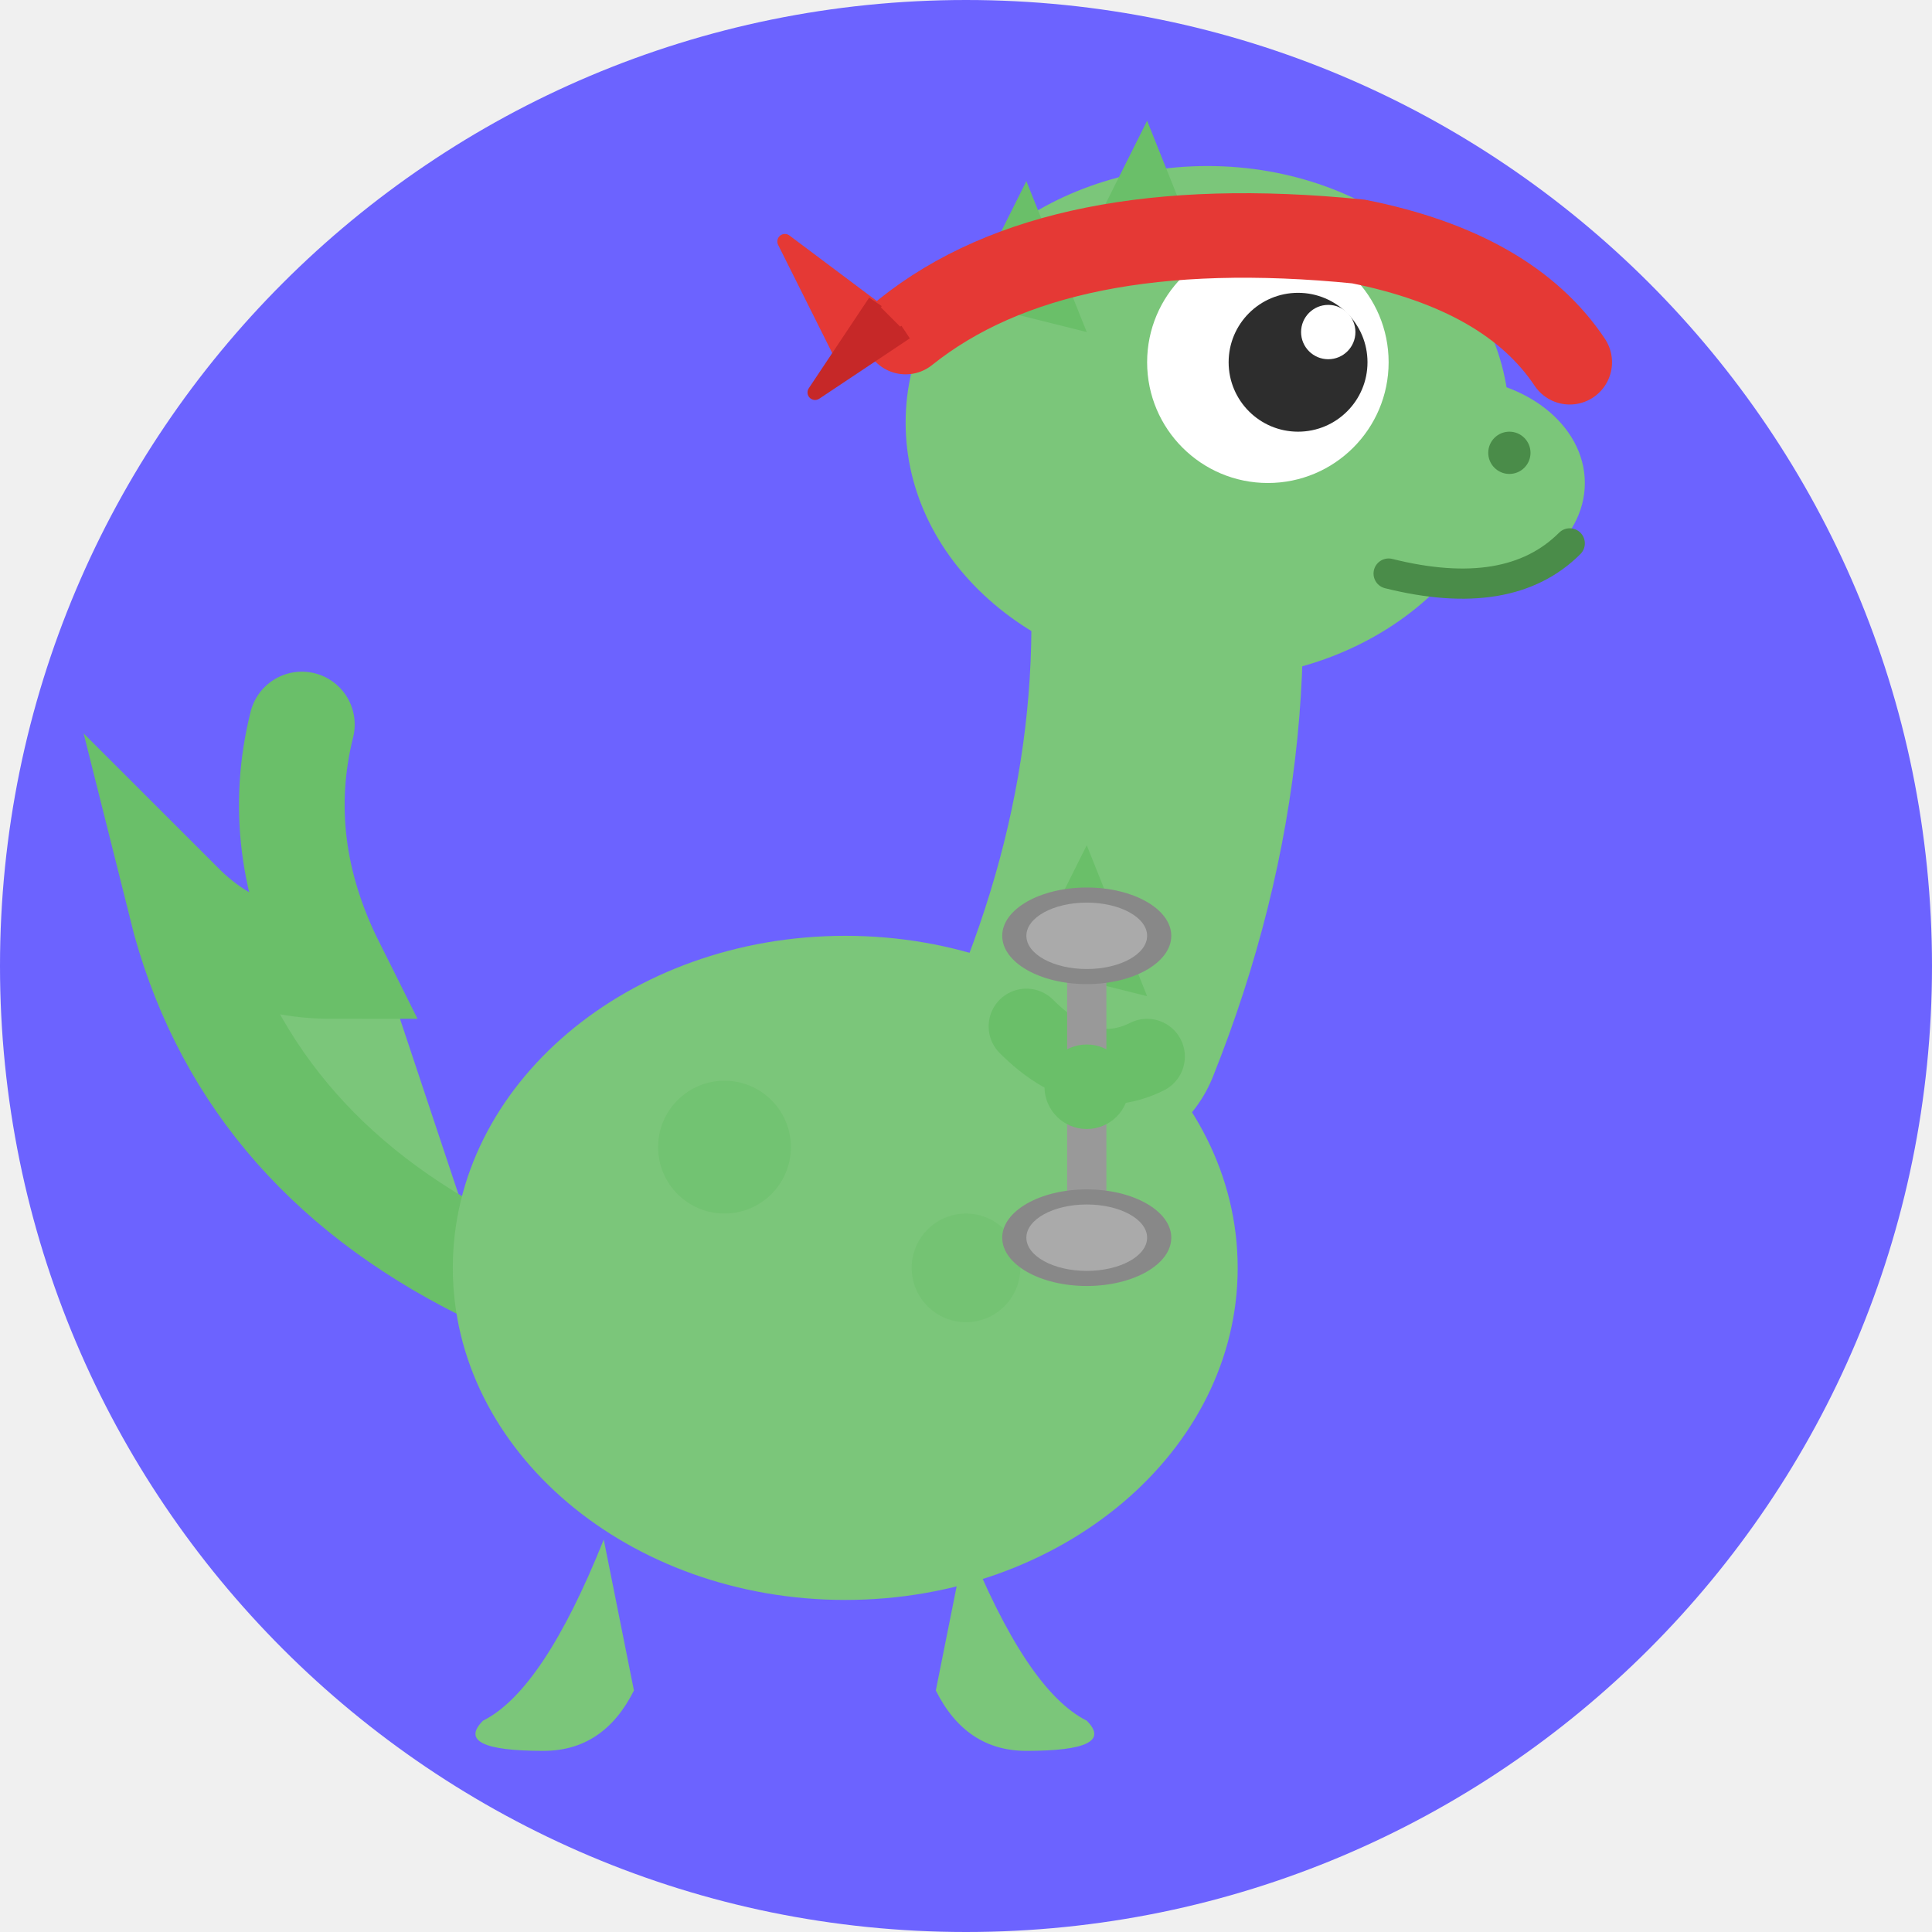
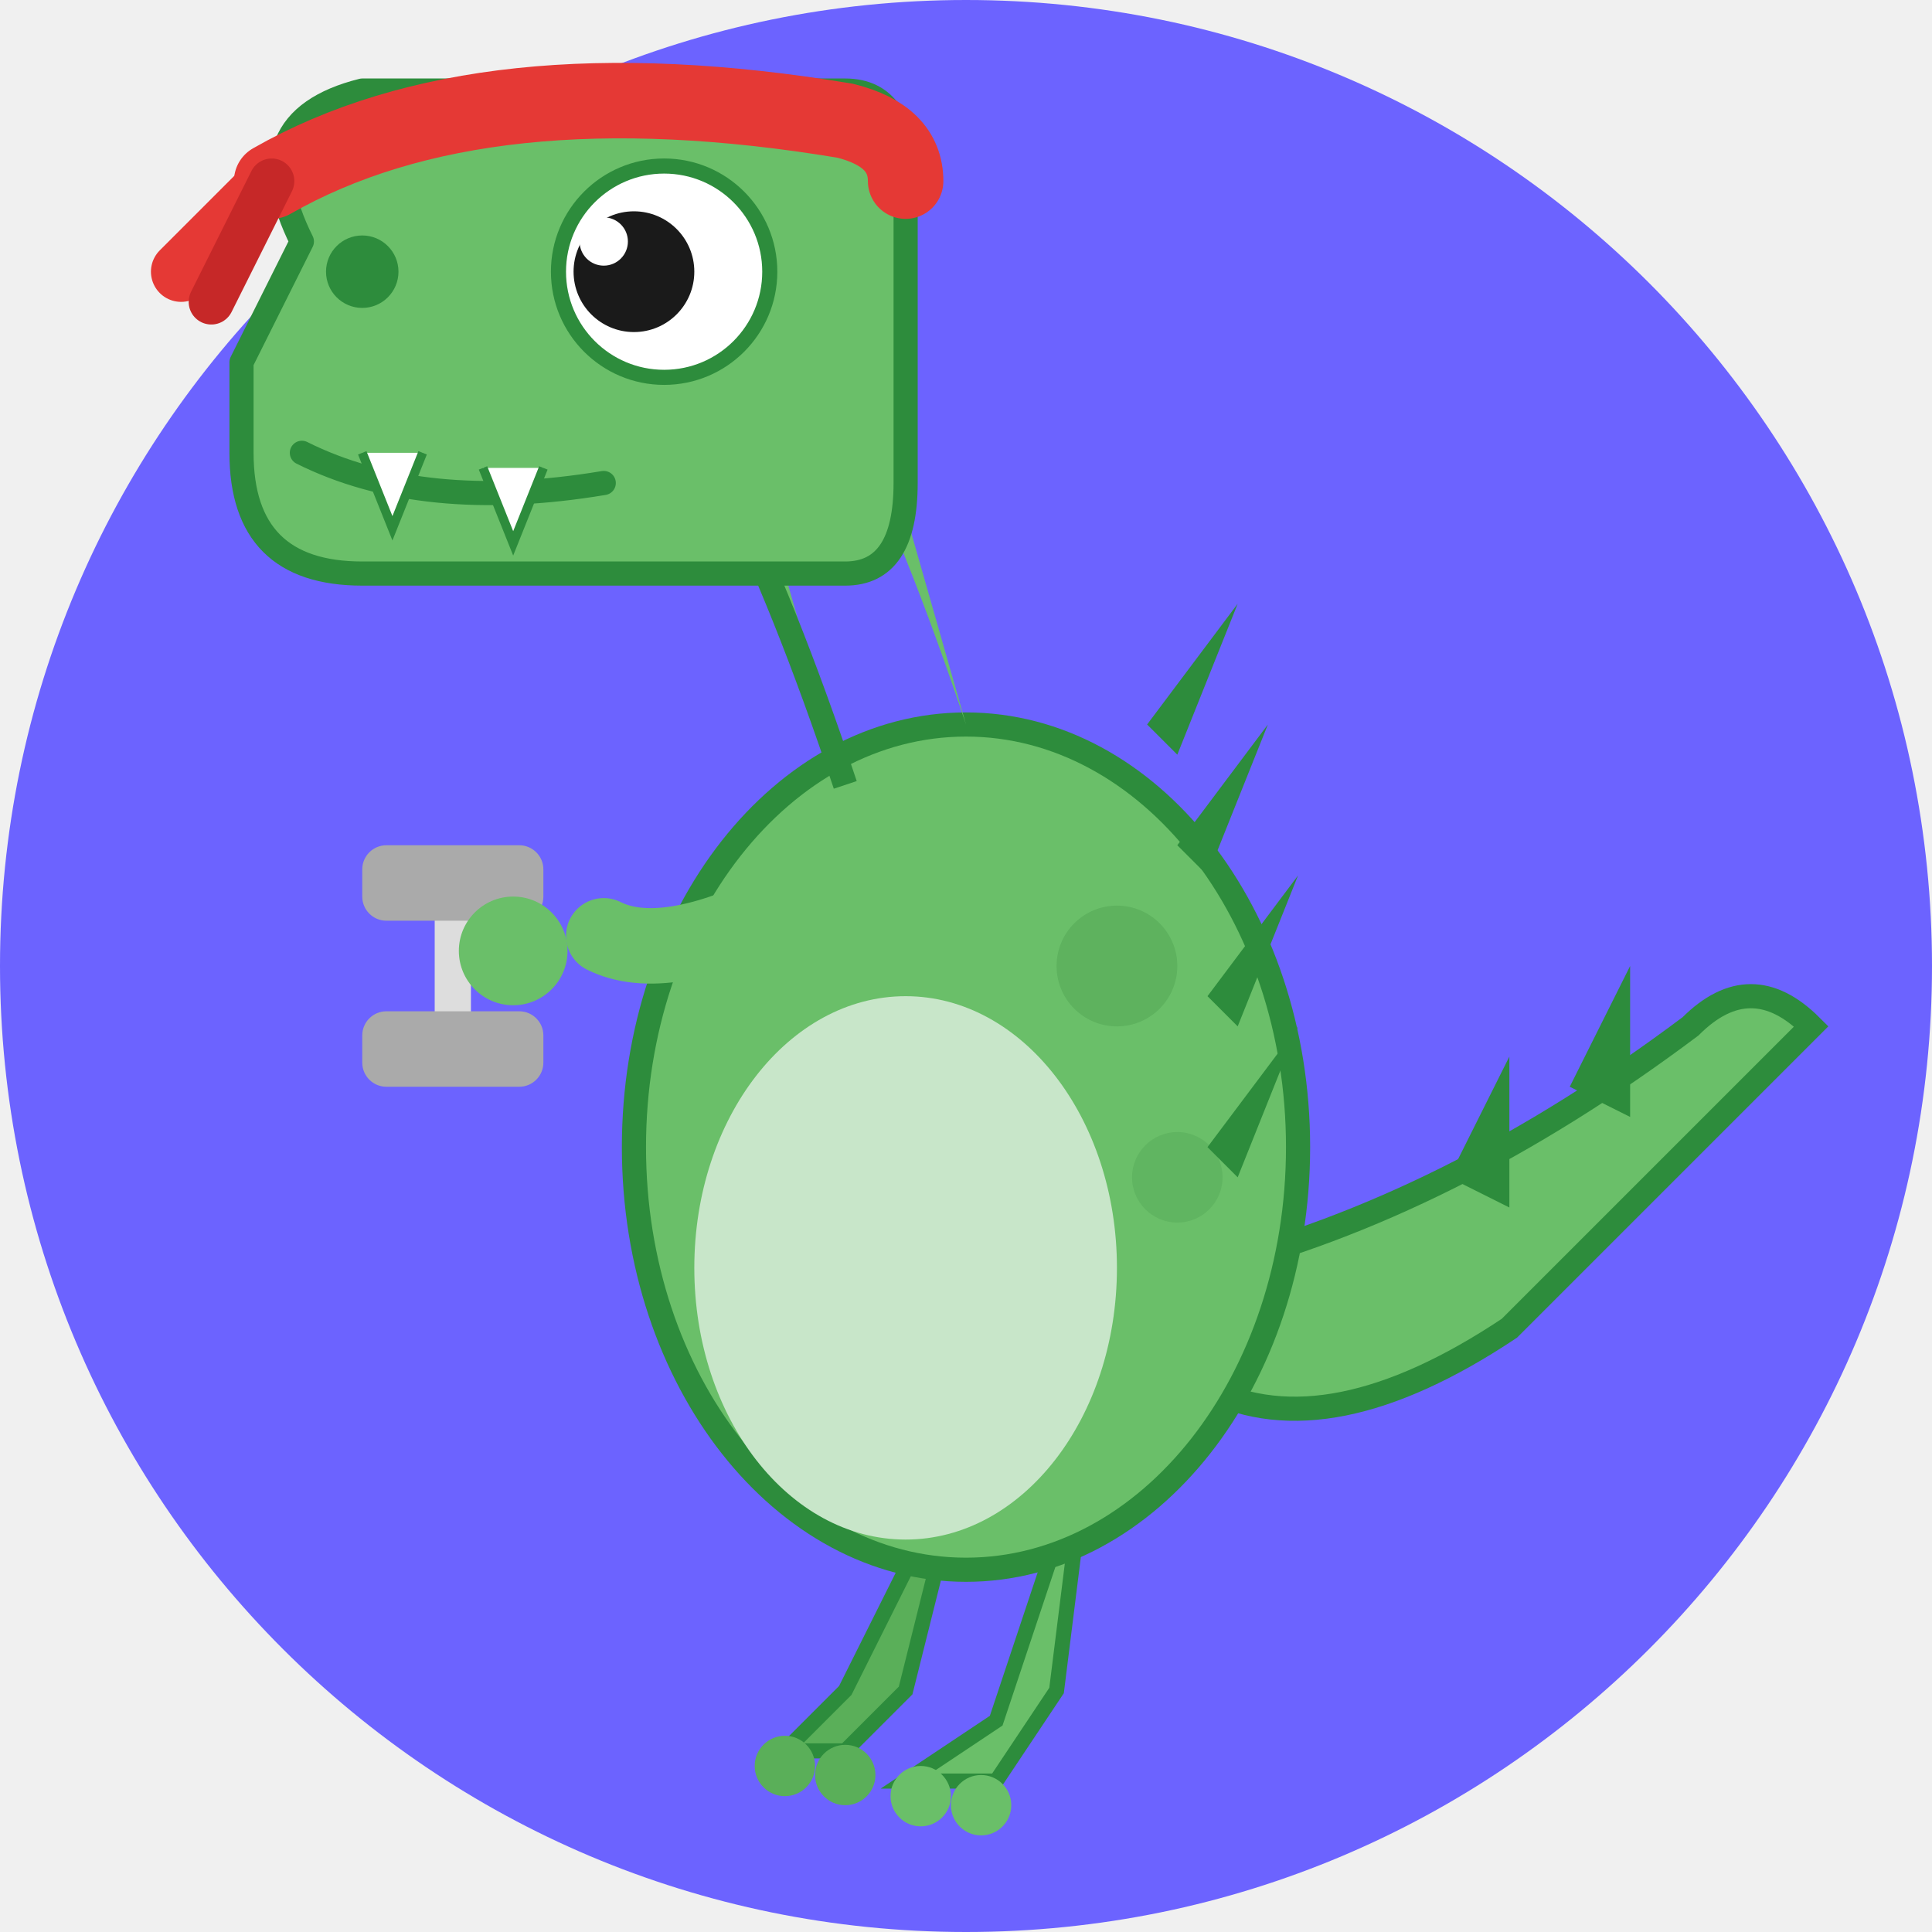
<svg xmlns="http://www.w3.org/2000/svg" viewBox="0 0 64 64">
  <circle cx="32" cy="32" r="32" fill="#6C63FF" />
-   <g transform="translate(2, 4)">
-     <path d="M14 38Q6 34 4 26Q6 28 9 28Q7 24 8 20" stroke="#6ABF69" stroke-width="3.5" fill="#7BC67A" stroke-linecap="round" />
-     <ellipse cx="26" cy="38" rx="13" ry="11" fill="#7BC67A" />
-     <circle cx="22" cy="34" r="2.2" fill="#6ABF69" opacity="0.5" />
-     <circle cx="30" cy="38" r="1.8" fill="#6ABF69" opacity="0.4" />
-     <path d="M34 30Q38 20 36 10" stroke="#7BC67A" stroke-width="9" fill="none" stroke-linecap="round" />
-     <ellipse cx="38" cy="10" rx="10" ry="8.5" fill="#7BC67A" />
-     <ellipse cx="46" cy="12" rx="4.5" ry="3.5" fill="#7BC67A" />
-     <path d="M44 15Q48 16 50 14" stroke="#4A8C49" stroke-width="1" fill="none" stroke-linecap="round" />
-     <circle cx="40" cy="8" r="4" fill="white" />
-     <circle cx="41" cy="8" r="2.3" fill="#2D2D2D" />
-     <circle cx="42" cy="7" r="0.9" fill="white" />
-     <circle cx="48" cy="11" r="0.7" fill="#4A8C49" />
-     <path d="M30 6L32 2L34 7" fill="#6ABF69" />
-     <path d="M34 4L36 0L38 5" fill="#6ABF69" />
-     <path d="M32 28L34 24L36 29" fill="#6ABF69" />
-     <path d="M28 7Q33 3 43 4Q48 5 50 8" stroke="#E53935" stroke-width="2.8" fill="none" stroke-linecap="round" />
-     <path d="M28 7L24 4L26 8" fill="#E53935" stroke="#E53935" stroke-width="0.5" stroke-linejoin="round" />
-     <path d="M28 7L25 9L27 6" fill="#C62828" stroke="#C62828" stroke-width="0.5" stroke-linejoin="round" />
-     <path d="M32 30Q34 32 36 31" stroke="#6ABF69" stroke-width="2.5" fill="none" stroke-linecap="round" />
-     <line x1="34" y1="28" x2="34" y2="36" stroke="#999" stroke-width="1.3" stroke-linecap="round" />
-     <ellipse cx="34" cy="27" rx="2.8" ry="1.6" fill="#888" />
-     <ellipse cx="34" cy="27" rx="2" ry="1.1" fill="#AAA" />
-     <ellipse cx="34" cy="37" rx="2.8" ry="1.6" fill="#888" />
-     <ellipse cx="34" cy="37" rx="2" ry="1.1" fill="#AAA" />
-     <circle cx="34" cy="32" r="1.4" fill="#6ABF69" />
-     <path d="M18 47Q16 52 14 53Q13 54 16 54Q18 54 19 52" fill="#7BC67A" />
-     <path d="M30 47Q32 52 34 53Q35 54 32 54Q30 54 29 52" fill="#7BC67A" />
+   <g transform="translate(2, 2)">
+     <path d="M38 40Q46 38 54 32Q56 30 58 32Q54 36 48 42Q42 46 38 44Z" fill="#6ABF69" stroke="#2D8C3C" stroke-width="0.8" />
+     <path d="M50 34L52 30L52 35" fill="#2D8C3C" />
+     <path d="M46 37L48 33L48 38" fill="#2D8C3C" />
+     <path d="M30 46L28 54L26 56L24 56L26 54L27 52L30 46" fill="#5AAF59" stroke="#2D8C3C" stroke-width="0.5" />
+     <path d="M34 46L33 54L31 57L28 57L31 55L32 52L34 46" fill="#6ABF69" stroke="#2D8C3C" stroke-width="0.5" />
+     <circle cx="24" cy="56.5" r="1" fill="#5AAF59" />
+     <circle cx="26" cy="56.8" r="1" fill="#5AAF59" />
+     <circle cx="28.5" cy="57.5" r="1" fill="#6ABF69" />
+     <circle cx="30.5" cy="57.8" r="1" fill="#6ABF69" />
+     <ellipse cx="30" cy="36" rx="11" ry="14" fill="#6ABF69" stroke="#2D8C3C" stroke-width="0.8" />
+     <ellipse cx="28" cy="40" rx="7" ry="9" fill="#C8E6C9" />
+     <circle cx="35" cy="30" r="2" fill="#4A9E4E" opacity="0.4" />
+     <circle cx="37" cy="37" r="1.5" fill="#4A9E4E" opacity="0.3" />
+     <path d="M36 22L39 18L37 23" fill="#2D8C3C" />
+     <path d="M37 26L40 22L38 27" fill="#2D8C3C" />
+     <path d="M38 31L41 27L39 32" fill="#2D8C3C" />
+     <path d="M38 36L41 32L39 37" fill="#2D8C3C" />
+     <path d="M26 24Q24 18 22 14Q20 12 22 10" fill="#6ABF69" stroke="#2D8C3C" stroke-width="0.8" />
+     <path d="M30 22Q28 16 26 12Q24 10 26 8" fill="#6ABF69" />
+     <path d="M8 6Q6 2 10 1L26 1Q28 1 28 4L28 14Q28 17 26 17L10 17Q6 17 6 13L6 10Z" fill="#6ABF69" stroke="#2D8C3C" stroke-width="0.8" stroke-linejoin="round" />
+     <circle cx="10" cy="7" r="1.2" fill="#2D8C3C" />
+     <circle cx="20" cy="7" r="3.5" fill="white" stroke="#2D8C3C" stroke-width="0.5" />
+     <circle cx="19" cy="7" r="2" fill="#1A1A1A" />
+     <circle cx="18" cy="6" r="0.8" fill="white" />
+     <path d="M8 13Q12 15 18 14" stroke="#2D8C3C" stroke-width="0.8" fill="none" stroke-linecap="round" />
+     <path d="M10 13L11 15.5L12 13" fill="white" stroke="#2D8C3C" stroke-width="0.3" />
+     <path d="M14 13.5L15 16L16 13.5" fill="white" stroke="#2D8C3C" stroke-width="0.3" />
+     <path d="M7 4Q14 0 26 2Q28 2.5 28 4" stroke="#E53935" stroke-width="2.5" fill="none" stroke-linecap="round" />
+     <path d="M7 4L4 7" stroke="#E53935" stroke-width="2" stroke-linecap="round" />
+     <path d="M7 4L5 8" stroke="#C62828" stroke-width="1.5" stroke-linecap="round" />
+     <path d="M24 28Q20 30 18 29" stroke="#6ABF69" stroke-width="2.5" fill="none" stroke-linecap="round" />
+     <line x1="13" y1="27" x2="13" y2="33" stroke="#DDD" stroke-width="1.2" stroke-linecap="round" />
+     <rect x="10" y="26" width="6" height="2.5" rx="0.8" fill="#AAA" />
+     <rect x="10" y="31.5" width="6" height="2.5" rx="0.8" fill="#AAA" />
+     <circle cx="15" cy="29.5" r="1.8" fill="#6ABF69" />
  </g>
</svg>
